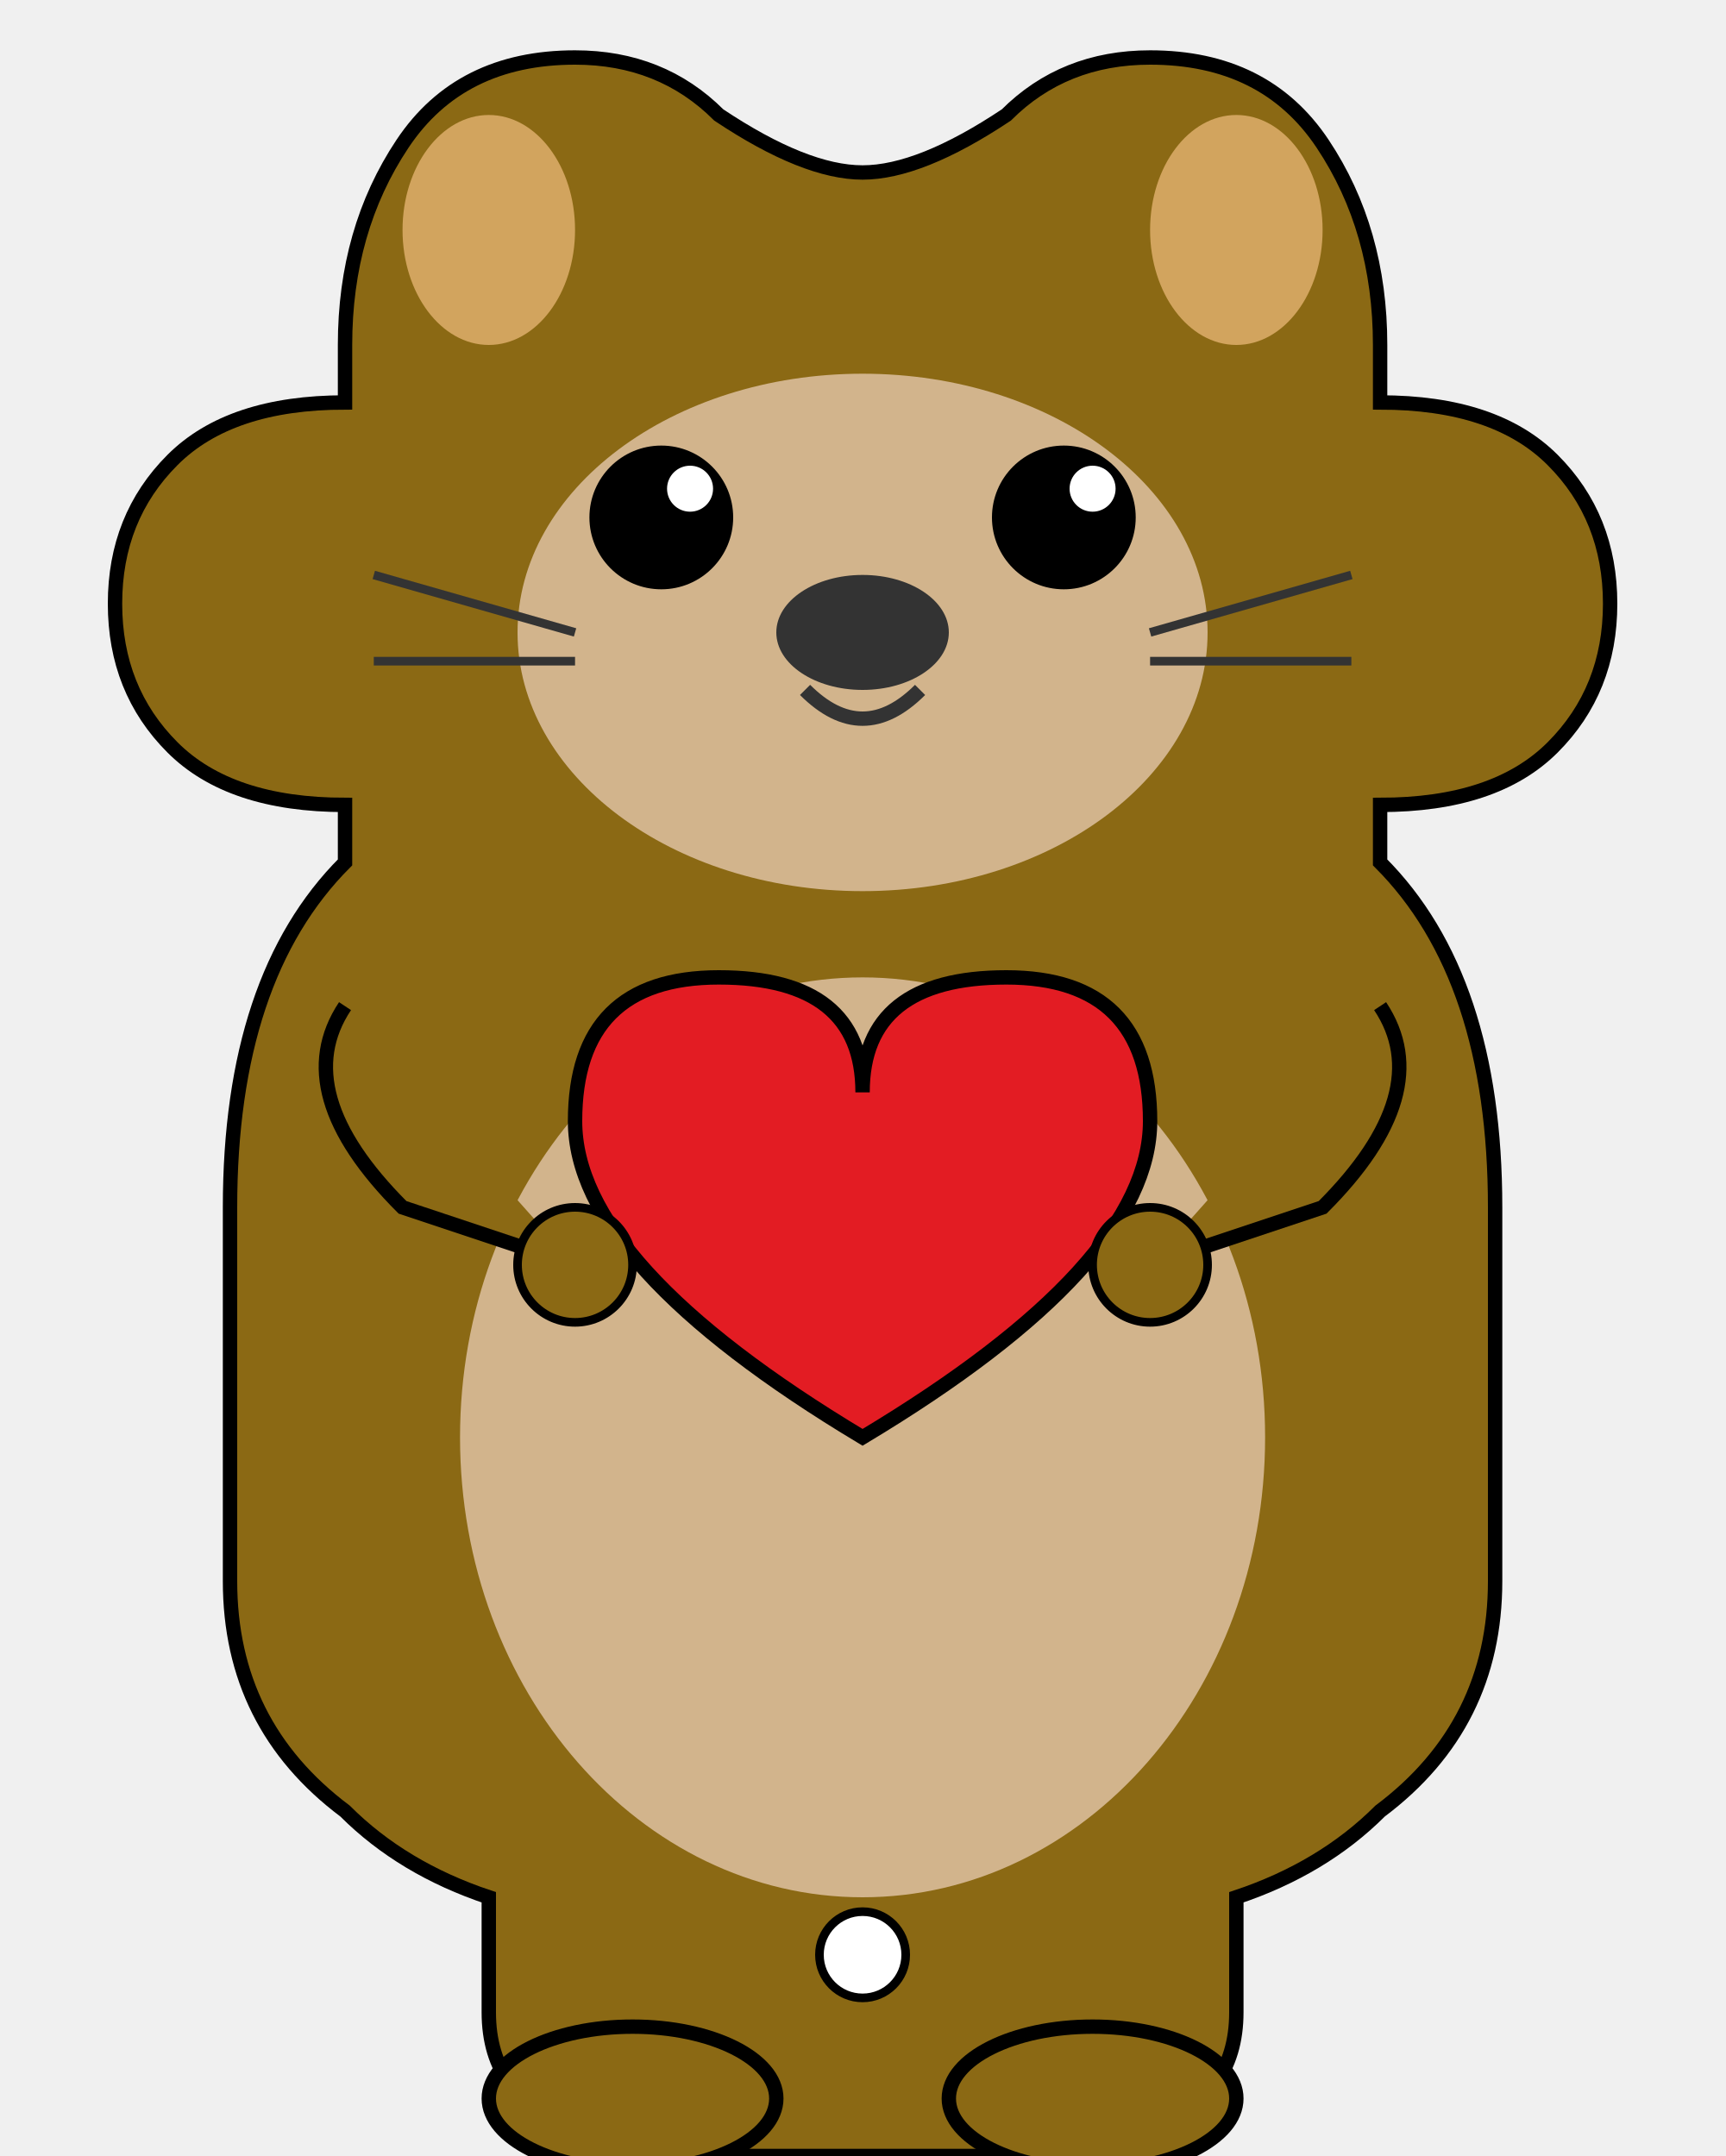
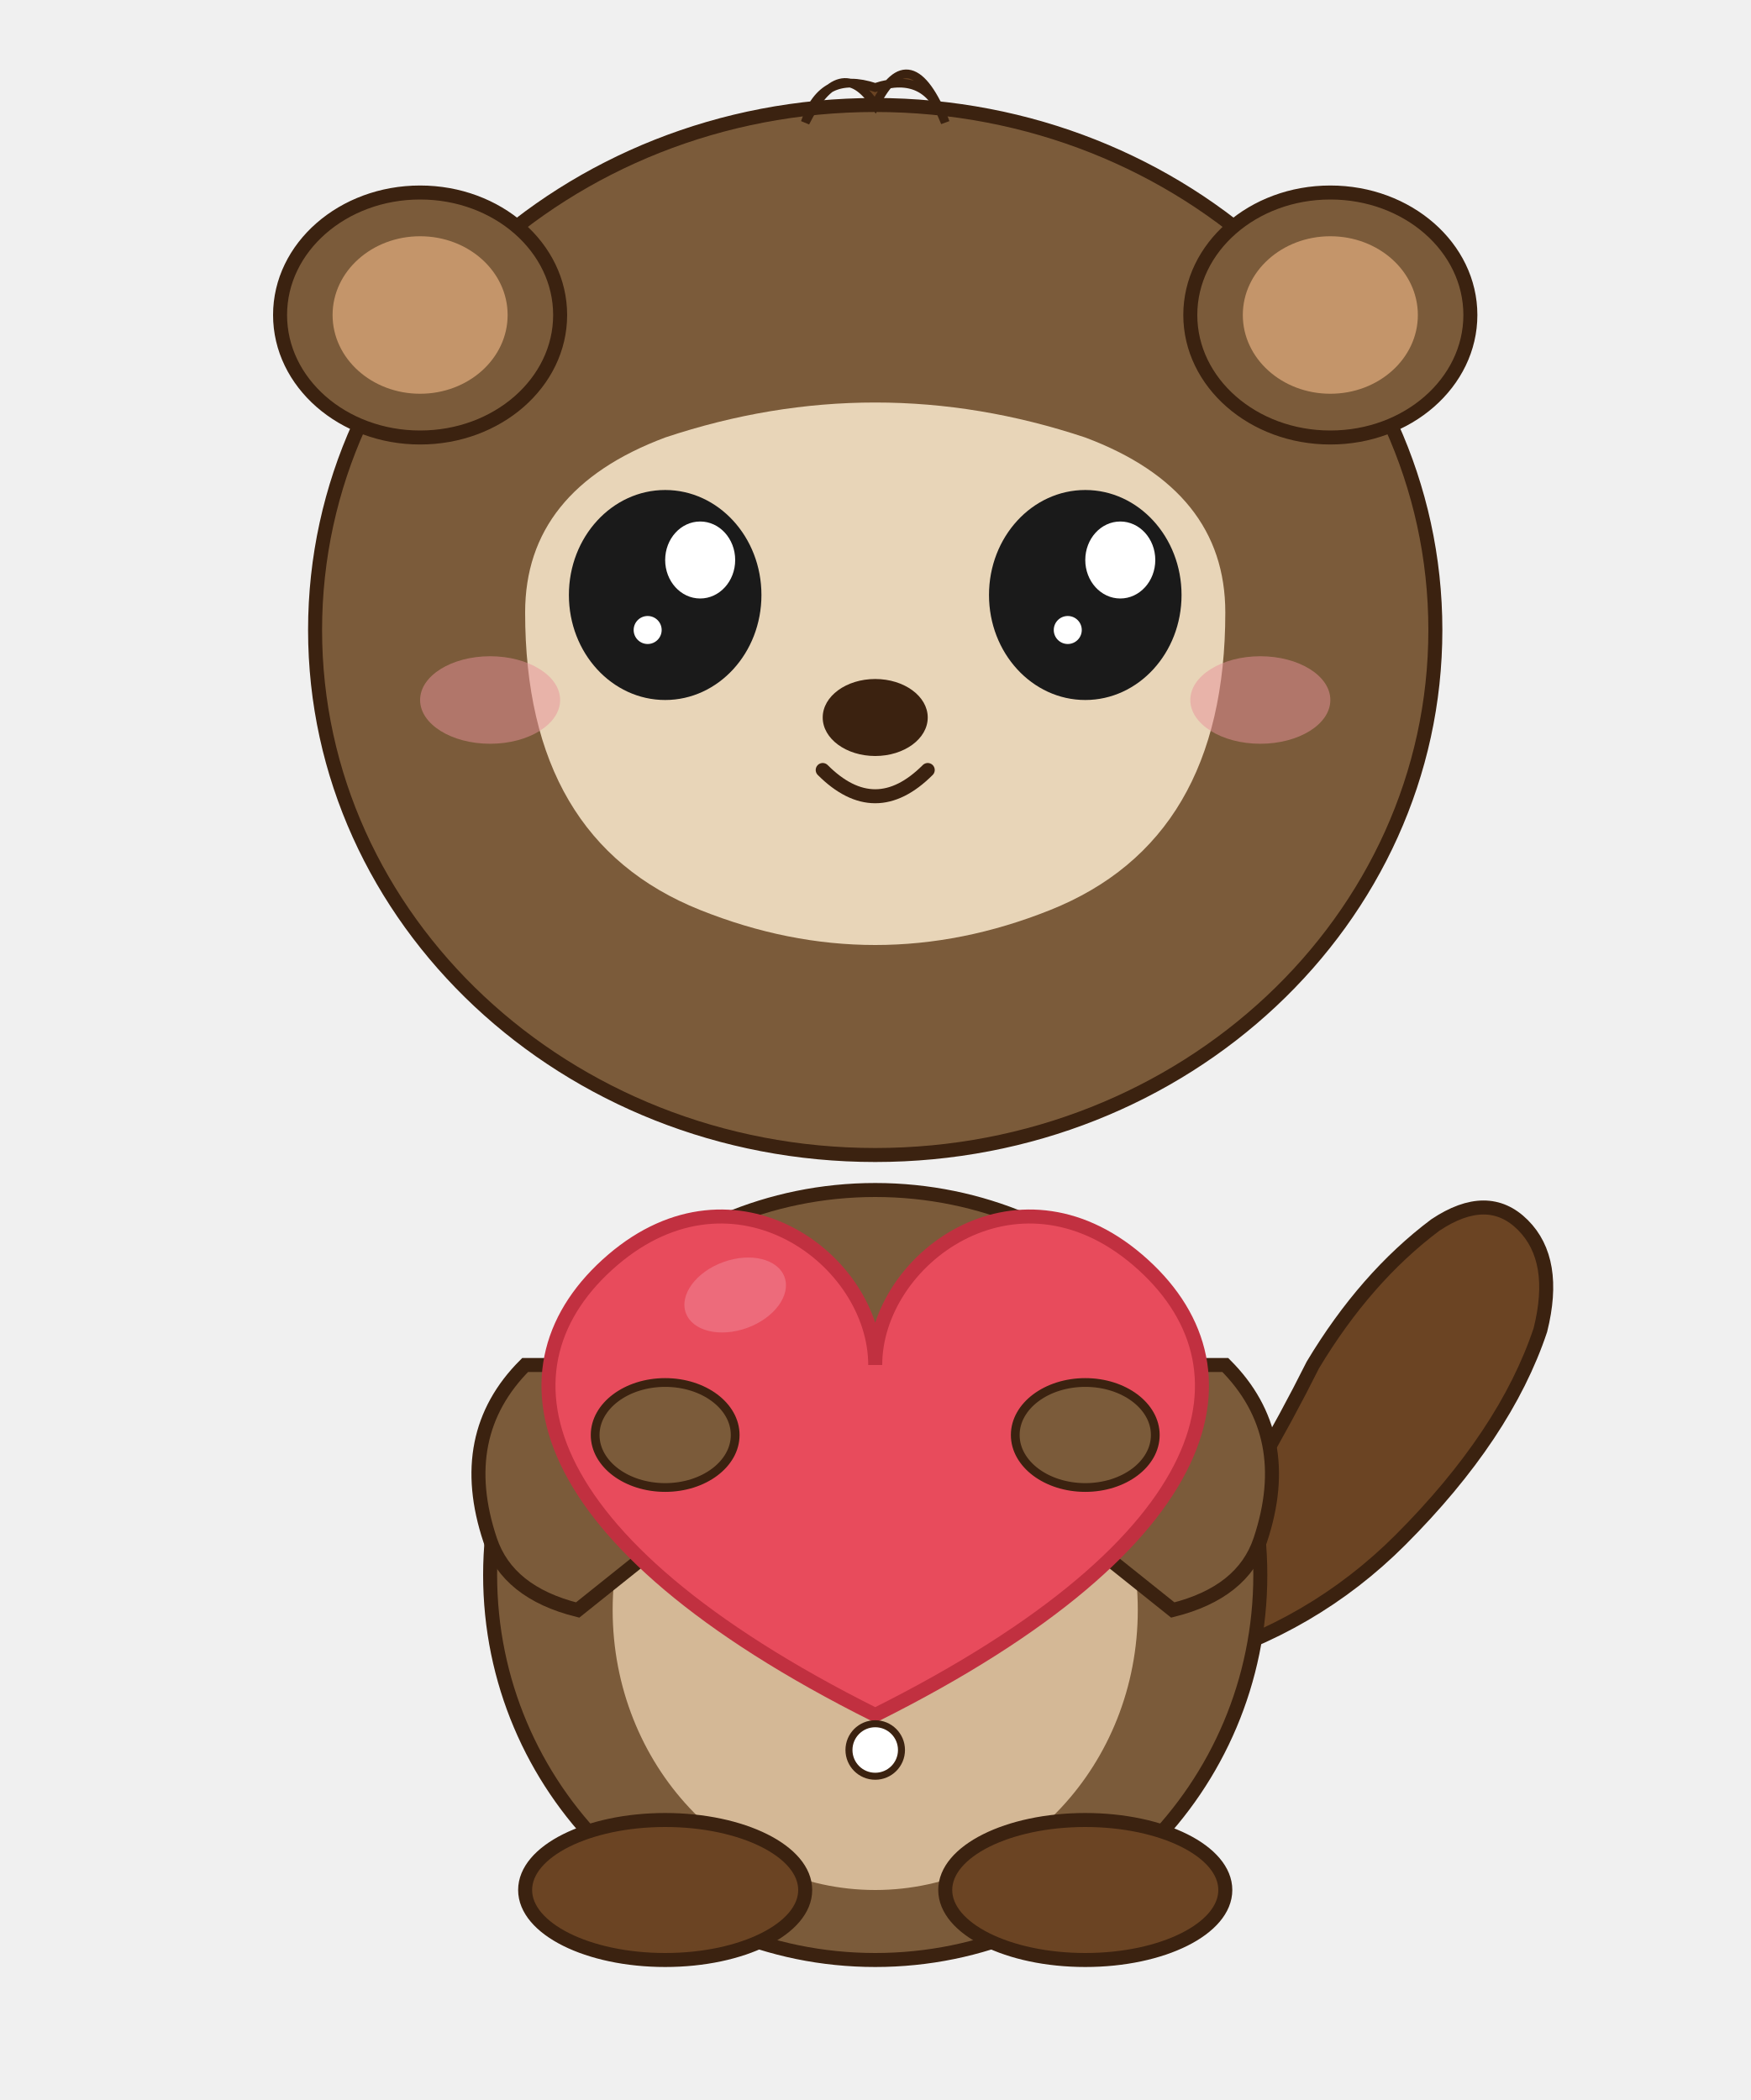
- <svg xmlns="http://www.w3.org/2000/svg" viewBox="0 0 60 75" width="60mm" height="75mm">
-   <path d="     M 20,2     Q 16,2 14,5     Q 12,8 12,12     L 12,14     Q 8,14 6,16     Q 4,18 4,21     Q 4,24 6,26     Q 8,28 12,28     L 12,30     Q 10,32 9,35     Q 8,38 8,42     L 8,55     Q 8,60 12,63     Q 14,65 17,66     L 17,70     Q 17,73 20,74     Q 22,75 25,75     L 35,75     Q 38,75 40,74     Q 43,73 43,70     L 43,66     Q 46,65 48,63     Q 52,60 52,55     L 52,42     Q 52,38 51,35     Q 50,32 48,30     L 48,28     Q 52,28 54,26     Q 56,24 56,21     Q 56,18 54,16     Q 52,14 48,14     L 48,12     Q 48,8 46,5     Q 44,2 40,2     Q 37,2 35,4     Q 32,6 30,6     Q 28,6 25,4     Q 23,2 20,2     Z   " fill="#8B6914" stroke="#000" stroke-width="0.5" />
-   <ellipse cx="17" cy="8" rx="3" ry="4" fill="#D2A45E" />
-   <ellipse cx="43" cy="8" rx="3" ry="4" fill="#D2A45E" />
-   <ellipse cx="30" cy="22" rx="12" ry="9" fill="#D2B48C" />
-   <circle cx="23" cy="18" r="2.5" fill="#000" />
-   <circle cx="37" cy="18" r="2.5" fill="#000" />
-   <circle cx="24" cy="17" r="0.8" fill="#fff" />
-   <circle cx="38" cy="17" r="0.8" fill="#fff" />
-   <ellipse cx="30" cy="22" rx="3" ry="2" fill="#333" />
-   <path d="M 28,24 Q 30,26 32,24" fill="none" stroke="#333" stroke-width="0.5" />
-   <line x1="20" y1="22" x2="13" y2="20" stroke="#333" stroke-width="0.3" />
-   <line x1="20" y1="23" x2="13" y2="23" stroke="#333" stroke-width="0.3" />
-   <line x1="40" y1="22" x2="47" y2="20" stroke="#333" stroke-width="0.3" />
-   <line x1="40" y1="23" x2="47" y2="23" stroke="#333" stroke-width="0.3" />
-   <ellipse cx="30" cy="50" rx="14" ry="16" fill="#D2B48C" />
-   <path d="M 12,35 Q 10,38 14,42 L 20,44" fill="#8B6914" stroke="#000" stroke-width="0.5" />
-   <path d="M 48,35 Q 50,38 46,42 L 40,44" fill="#8B6914" stroke="#000" stroke-width="0.5" />
-   <path d="     M 30,38     Q 30,34 25,34     Q 20,34 20,39     Q 20,44 30,50     Q 40,44 40,39     Q 40,34 35,34     Q 30,34 30,38     Z   " fill="#E31C23" stroke="#000" stroke-width="0.5" />
-   <circle cx="20" cy="44" r="2" fill="#8B6914" stroke="#000" stroke-width="0.3" />
-   <circle cx="40" cy="44" r="2" fill="#8B6914" stroke="#000" stroke-width="0.3" />
-   <ellipse cx="22" cy="73" rx="5" ry="2.5" fill="#8B6914" stroke="#000" stroke-width="0.5" />
-   <ellipse cx="38" cy="73" rx="5" ry="2.5" fill="#8B6914" stroke="#000" stroke-width="0.5" />
-   <circle cx="30" cy="68" r="1.5" fill="#fff" stroke="#000" stroke-width="0.3" />
+ <svg xmlns="http://www.w3.org/2000/svg" viewBox="0 0 100 120" width="50mm" height="60mm">
+   <path d="     M 68,95     Q 75,93 80,88     Q 86,82 88,76     Q 89,72 87,70     Q 85,68 82,70     Q 78,73 75,78     Q 72,84 68,90     Z   " fill="#6B4423" stroke="#3B2210" stroke-width="0.8" />
+   <ellipse cx="50" cy="90" rx="22" ry="22" fill="#7B5B3A" stroke="#3B2210" stroke-width="0.8" />
+   <ellipse cx="50" cy="92" rx="15" ry="16" fill="#D4B896" />
+   <ellipse cx="38" cy="108" rx="8" ry="4" fill="#6B4423" stroke="#3B2210" stroke-width="0.8" />
+   <ellipse cx="62" cy="108" rx="8" ry="4" fill="#6B4423" stroke="#3B2210" stroke-width="0.8" />
+   <path d="     M 30,78     Q 26,82 28,88     Q 29,91 33,92     L 38,88     Q 34,84 33,78     Z   " fill="#7B5B3A" stroke="#3B2210" stroke-width="0.8" />
+   <path d="     M 70,78     Q 74,82 72,88     Q 71,91 67,92     L 62,88     Q 66,84 67,78     Z   " fill="#7B5B3A" stroke="#3B2210" stroke-width="0.8" />
+   <path d="     M 50,78     C 50,72 42,66 35,72     C 28,78 30,88 50,98     C 70,88 72,78 65,72     C 58,66 50,72 50,78     Z   " fill="#E84B5C" stroke="#C13040" stroke-width="0.8" />
+   <ellipse cx="42" cy="74" rx="3" ry="2" fill="#F08090" opacity="0.6" transform="rotate(-20,42,74)" />
+   <ellipse cx="50" cy="36" rx="32" ry="30" fill="#7B5B3A" stroke="#3B2210" stroke-width="0.8" />
+   <path d="     M 46,7     Q 48,3 50,6     Q 52,2 54,7     Q 53,4 50,5     Q 47,4 46,7     Z   " fill="#6B4423" stroke="#3B2210" stroke-width="0.5" />
+   <ellipse cx="24" cy="18" rx="8" ry="7" fill="#7B5B3A" stroke="#3B2210" stroke-width="0.8" />
+   <ellipse cx="24" cy="18" rx="5" ry="4.5" fill="#C4956A" />
+   <ellipse cx="76" cy="18" rx="8" ry="7" fill="#7B5B3A" stroke="#3B2210" stroke-width="0.8" />
+   <ellipse cx="76" cy="18" rx="5" ry="4.5" fill="#C4956A" />
+   <path d="     M 30,35     Q 30,28 38,25     Q 44,23 50,23     Q 56,23 62,25     Q 70,28 70,35     Q 70,48 60,52     Q 55,54 50,54     Q 45,54 40,52     Q 30,48 30,35     Z   " fill="#E8D5B8" />
+   <ellipse cx="38" cy="34" rx="5.5" ry="6" fill="#1A1A1A" />
+   <ellipse cx="40" cy="32" rx="2" ry="2.2" fill="#fff" />
+   <circle cx="37" cy="36" r="0.8" fill="#fff" />
+   <ellipse cx="62" cy="34" rx="5.5" ry="6" fill="#1A1A1A" />
+   <ellipse cx="64" cy="32" rx="2" ry="2.2" fill="#fff" />
+   <circle cx="61" cy="36" r="0.8" fill="#fff" />
+   <ellipse cx="28" cy="40" rx="4" ry="2.5" fill="#E8929A" opacity="0.5" />
+   <ellipse cx="72" cy="40" rx="4" ry="2.5" fill="#E8929A" opacity="0.5" />
+   <ellipse cx="50" cy="41" rx="3" ry="2.2" fill="#3B2210" />
+   <path d="M 47,44 Q 50,47 53,44" fill="none" stroke="#3B2210" stroke-width="0.8" stroke-linecap="round" />
+   <ellipse cx="38" cy="82" rx="4" ry="3" fill="#7B5B3A" stroke="#3B2210" stroke-width="0.5" />
+   <ellipse cx="62" cy="82" rx="4" ry="3" fill="#7B5B3A" stroke="#3B2210" stroke-width="0.5" />
+   <circle cx="50" cy="100" r="1.5" fill="#fff" stroke="#3B2210" stroke-width="0.4" />
</svg>
